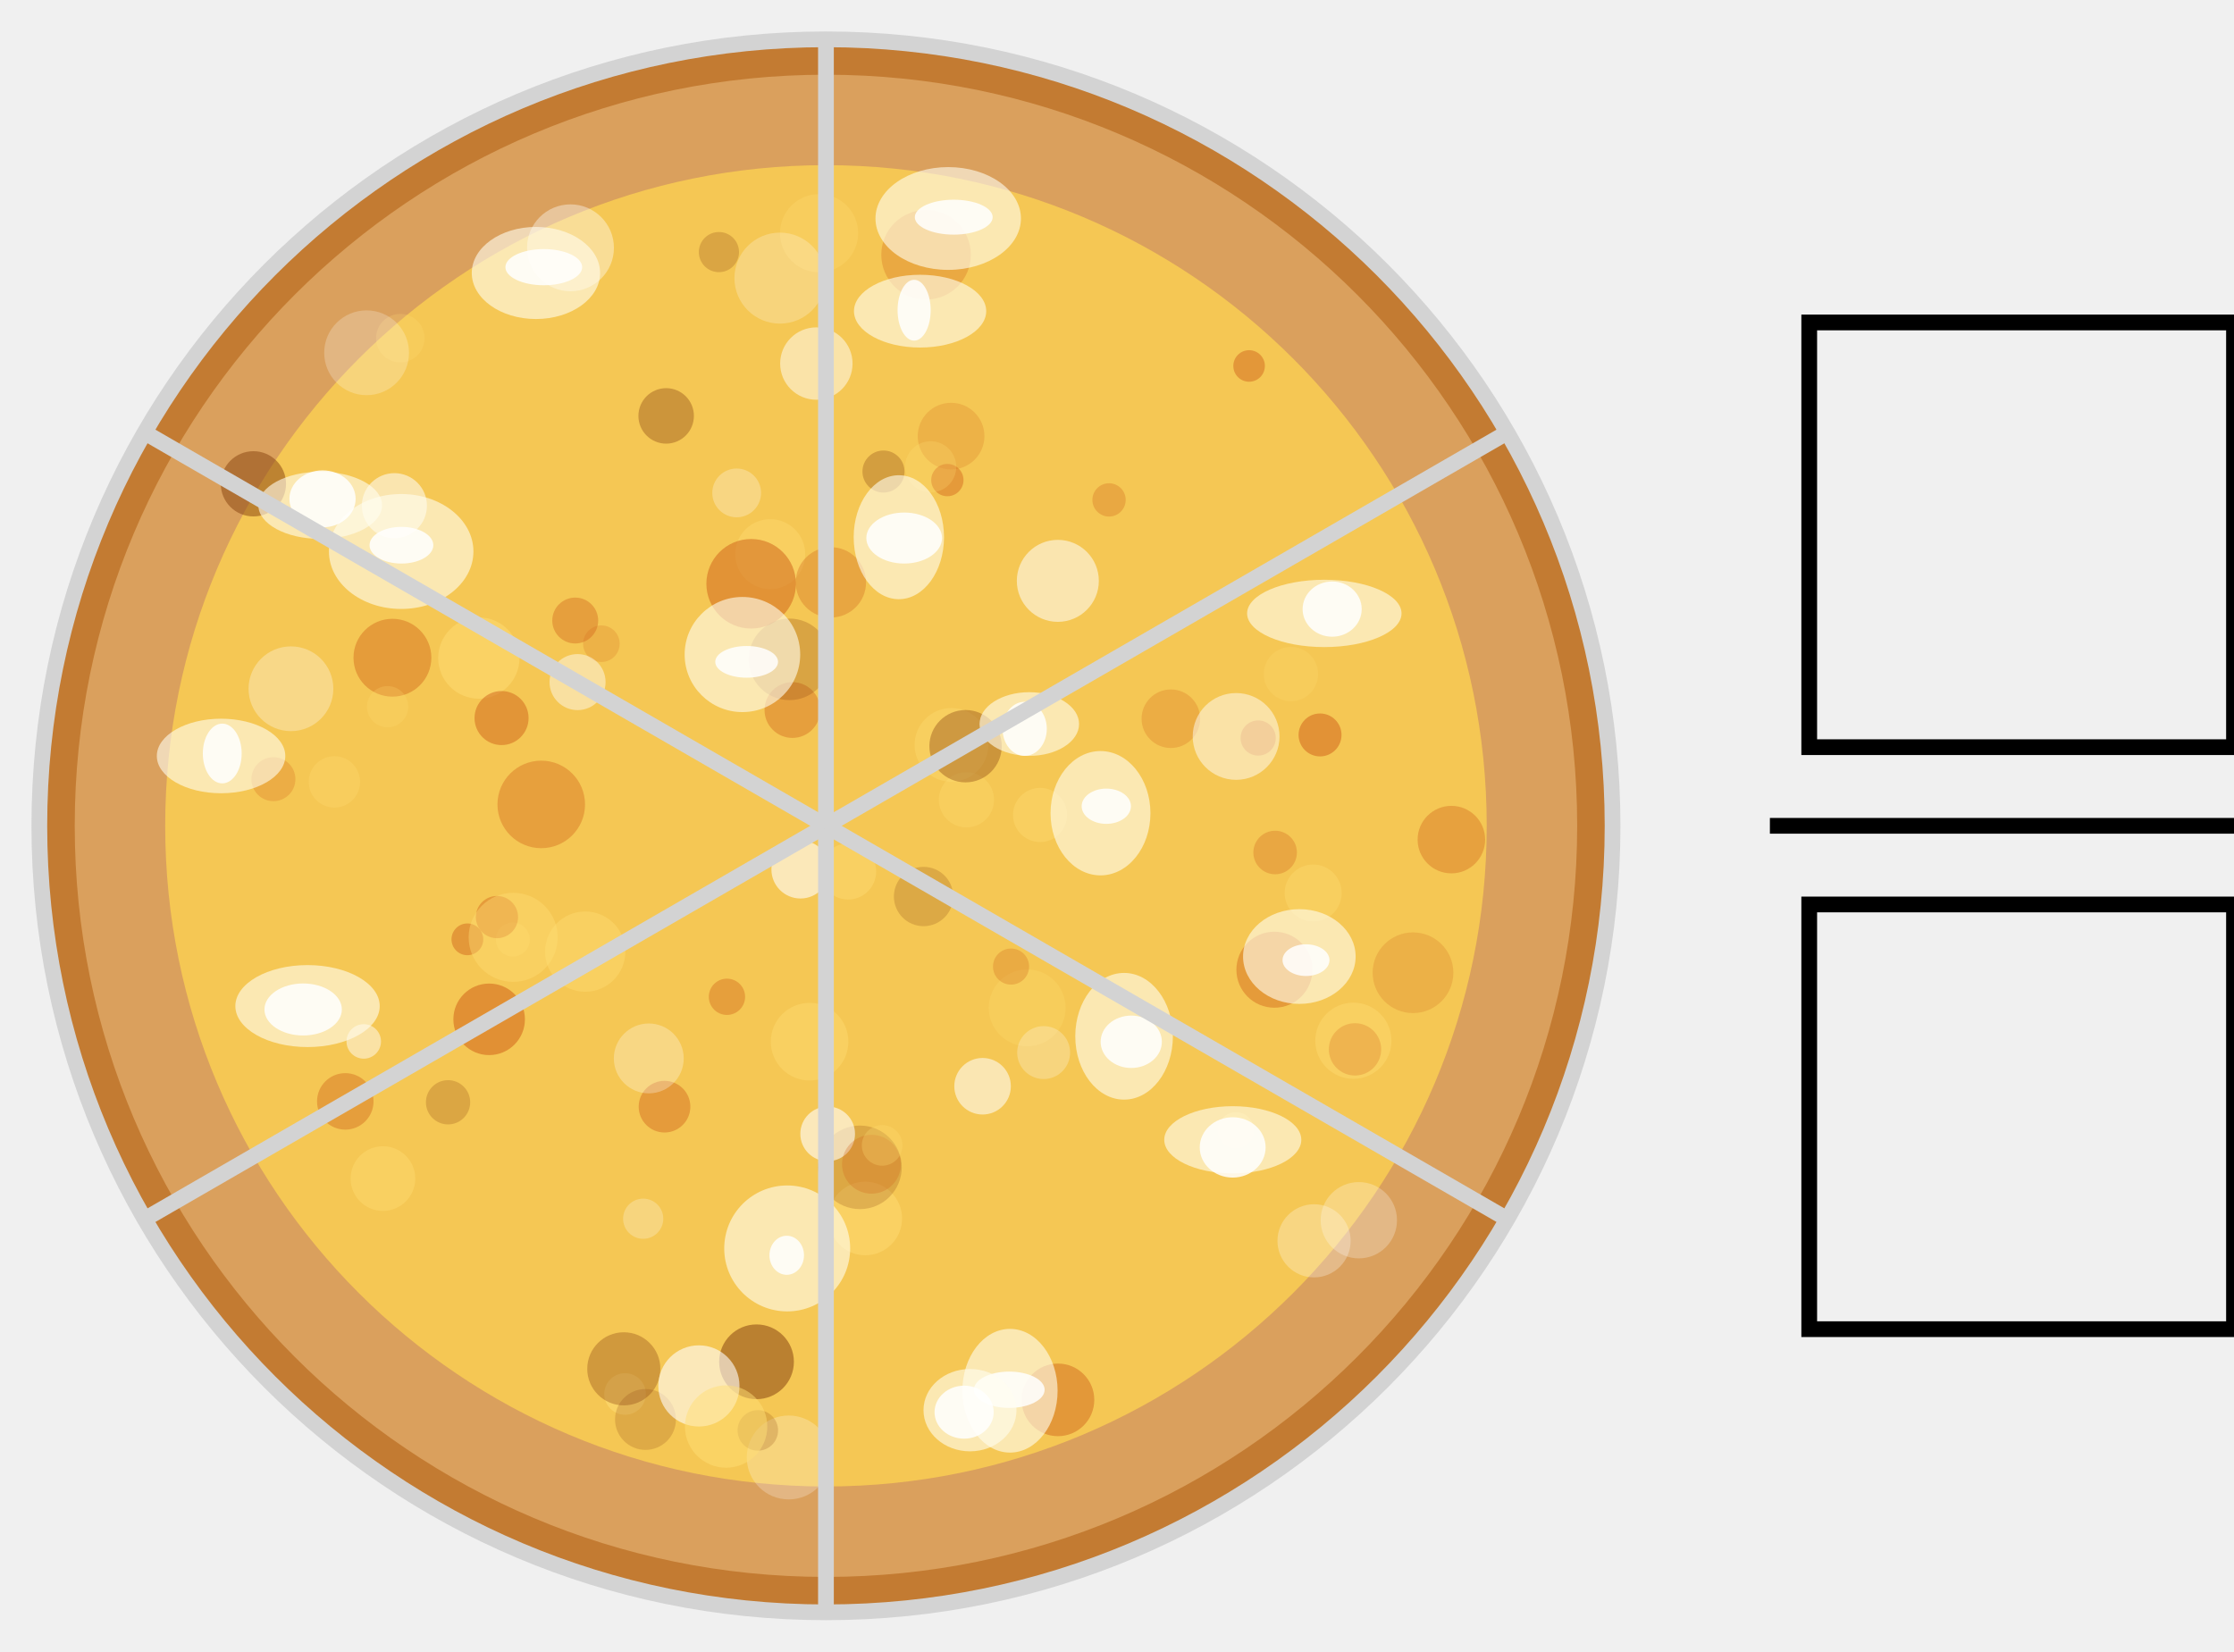
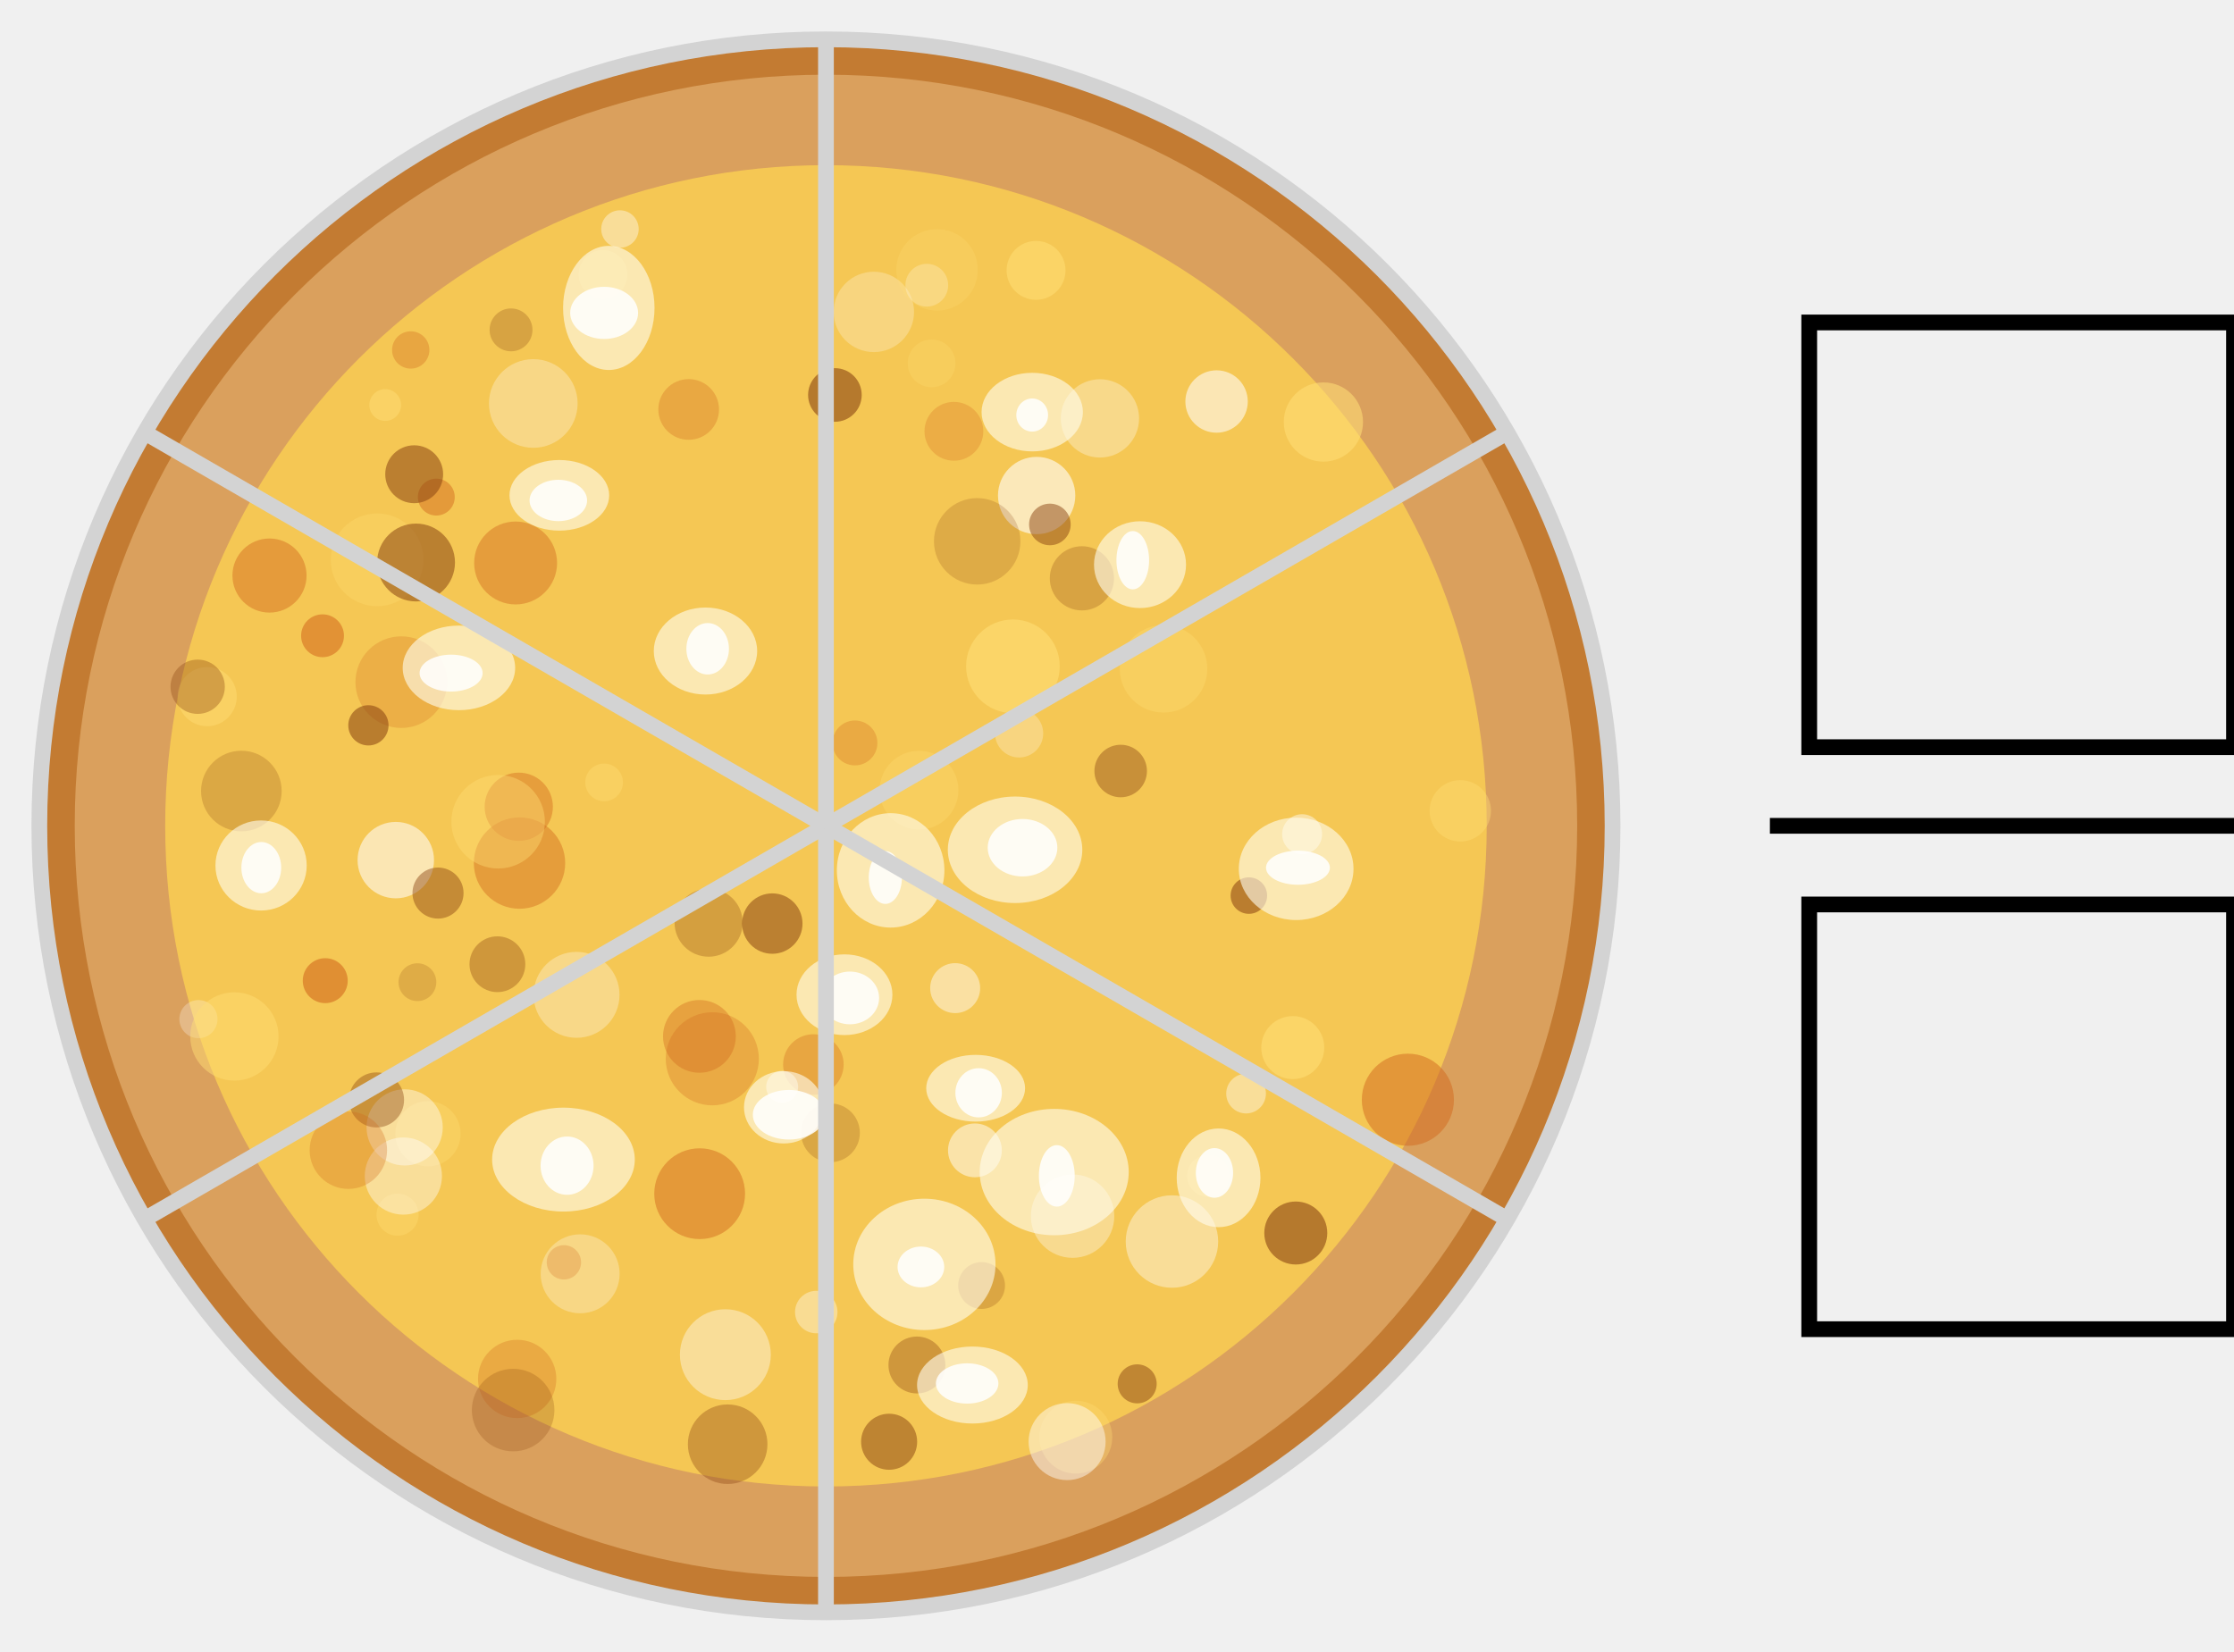
<svg xmlns="http://www.w3.org/2000/svg" xmlns:xlink="http://www.w3.org/1999/xlink" width="284.0" height="210" viewBox="0 0 284.0 210">
  <defs>
-     <clipPath id="clip-4496229200-4560656336">
+     <clipPath id="clip-4501734480-4566542032">
      <circle cx="105.0" cy="105.0" r="100" fill="none" />
    </clipPath>
  </defs>
  <g>
    <circle cx="105.0" cy="105.0" r="100" fill="#F5C754" />
-     <use xlink:href="#clip-4496229200-4560656336" />
-     <g clip-path="url(#clip-4496229200-4560656336)">
+     <use xlink:href="#clip-4501734480-4566542032" />
+     <g clip-path="url(#clip-4501734480-4566542032)">
      <circle cx="105.0" cy="105.0" r="92" stroke="#DAA05D" stroke-width="16" fill="none" />
      <circle cx="105.0" cy="105.0" r="98" stroke="#C37B32" stroke-width="5" fill="none" />
-       <circle cx="46.243" cy="132.415" r="2.193" fill="#FFFFFF" fill-opacity="0.475" />
-       <circle cx="79.462" cy="177.24" r="2.641" fill="#FFDE75" fill-opacity="0.538" />
-       <circle cx="102.919" cy="132.446" r="4.932" fill="#FFDE75" fill-opacity="0.398" />
-       <circle cx="159.949" cy="93.836" r="2.236" fill="#D2691E" fill-opacity="0.394" />
-       <circle cx="148.847" cy="91.383" r="3.722" fill="#D2691E" fill-opacity="0.285" />
-       <circle cx="42.512" cy="99.416" r="3.263" fill="#FFDE75" fill-opacity="0.305" />
-       <circle cx="34.759" cy="99.071" r="2.794" fill="#D2691E" fill-opacity="0.281" />
-       <circle cx="84.478" cy="140.71" r="3.284" fill="#D2691E" fill-opacity="0.467" />
-       <circle cx="65.199" cy="119.463" r="2.162" fill="#FFDE75" fill-opacity="0.265" />
-       <circle cx="84.686" cy="52.88" r="3.527" fill="#8B4513" fill-opacity="0.386" />
-       <circle cx="134.496" cy="177.989" r="4.616" fill="#D2691E" fill-opacity="0.498" />
-       <circle cx="49.887" cy="83.628" r="4.949" fill="#D2691E" fill-opacity="0.458" />
-       <circle cx="68.807" cy="102.279" r="5.566" fill="#D2691E" fill-opacity="0.414" />
-       <circle cx="109.997" cy="154.924" r="4.678" fill="#FFDE75" fill-opacity="0.47" />
-       <circle cx="36.987" cy="87.573" r="5.388" fill="#FFFFFF" fill-opacity="0.307" />
-       <circle cx="120.435" cy="61.042" r="2.053" fill="#D2691E" fill-opacity="0.471" />
-       <circle cx="120.907" cy="55.452" r="4.238" fill="#D2691E" fill-opacity="0.226" />
-       <circle cx="97.914" cy="70.462" r="4.449" fill="#FFDE75" fill-opacity="0.379" />
-       <circle cx="96.174" cy="173.148" r="4.751" fill="#8B4513" fill-opacity="0.543" />
-       <circle cx="101.762" cy="110.547" r="3.694" fill="#FFFFFF" fill-opacity="0.591" />
-       <circle cx="134.478" cy="73.854" r="5.213" fill="#FFFFFF" fill-opacity="0.529" />
-       <circle cx="81.767" cy="154.957" r="2.554" fill="#FFFFFF" fill-opacity="0.248" />
-       <circle cx="172.048" cy="132.326" r="4.841" fill="#FFDE75" fill-opacity="0.392" />
-       <circle cx="73.127" cy="78.899" r="2.919" fill="#D2691E" fill-opacity="0.417" />
-       <circle cx="32.214" cy="61.515" r="4.147" fill="#8B4513" fill-opacity="0.522" />
-       <circle cx="105.627" cy="74.046" r="4.471" fill="#D2691E" fill-opacity="0.349" />
-       <circle cx="130.579" cy="128.144" r="4.886" fill="#FFDE75" fill-opacity="0.229" />
-       <circle cx="100.266" cy="185.312" r="5.332" fill="#FFFFFF" fill-opacity="0.235" />
-       <circle cx="76.451" cy="81.845" r="2.325" fill="#D2691E" fill-opacity="0.225" />
-       <circle cx="63.175" cy="116.603" r="2.684" fill="#D2691E" fill-opacity="0.453" />
-       <circle cx="128.53" cy="122.897" r="2.294" fill="#D2691E" fill-opacity="0.297" />
-       <circle cx="109.323" cy="148.423" r="5.312" fill="#8B4513" fill-opacity="0.238" />
-       <circle cx="82.059" cy="180.478" r="3.871" fill="#8B4513" fill-opacity="0.215" />
-       <circle cx="172.743" cy="155.148" r="4.851" fill="#FFFFFF" fill-opacity="0.255" />
-       <circle cx="50.137" cy="64.298" r="4.139" fill="#FFFFFF" fill-opacity="0.534" />
-       <circle cx="117.408" cy="113.989" r="3.771" fill="#8B4513" fill-opacity="0.233" />
-       <circle cx="48.681" cy="149.853" r="4.11" fill="#FFDE75" fill-opacity="0.417" />
-       <circle cx="79.302" cy="174.042" r="4.648" fill="#8B4513" fill-opacity="0.345" />
-       <circle cx="104.127" cy="29.651" r="4.966" fill="#FFDE75" fill-opacity="0.295" />
-       <circle cx="72.523" cy="31.509" r="5.524" fill="#FFFFFF" fill-opacity="0.385" />
-       <circle cx="105.219" cy="144.167" r="3.476" fill="#FFFFFF" fill-opacity="0.594" />
-       <circle cx="99.152" cy="35.361" r="5.785" fill="#FFFFFF" fill-opacity="0.238" />
-       <circle cx="179.629" cy="123.681" r="5.13" fill="#D2691E" fill-opacity="0.232" />
-       <circle cx="167.813" cy="93.445" r="2.729" fill="#D2691E" fill-opacity="0.566" />
-       <circle cx="120.957" cy="94.712" r="4.687" fill="#FFDE75" fill-opacity="0.324" />
-       <circle cx="162.009" cy="123.298" r="4.831" fill="#D2691E" fill-opacity="0.475" />
-       <circle cx="117.726" cy="32.395" r="5.69" fill="#D2691E" fill-opacity="0.323" />
-       <circle cx="140.988" cy="63.561" r="2.117" fill="#D2691E" fill-opacity="0.326" />
-       <circle cx="166.938" cy="113.548" r="3.623" fill="#FFDE75" fill-opacity="0.342" />
-       <circle cx="95.492" cy="74.224" r="5.692" fill="#D2691E" fill-opacity="0.554" />
-       <circle cx="118.313" cy="59.355" r="3.253" fill="#FFDE75" fill-opacity="0.23" />
-       <circle cx="132.224" cy="103.62" r="3.444" fill="#FFDE75" fill-opacity="0.363" />
-       <circle cx="158.794" cy="46.531" r="2.006" fill="#D2691E" fill-opacity="0.5" />
-       <circle cx="103.78" cy="46.225" r="4.602" fill="#FFFFFF" fill-opacity="0.494" />
-       <circle cx="93.65" cy="62.672" r="3.101" fill="#FFFFFF" fill-opacity="0.267" />
-       <circle cx="59.416" cy="119.433" r="2.019" fill="#D2691E" fill-opacity="0.498" />
-       <circle cx="82.477" cy="134.575" r="4.442" fill="#FFFFFF" fill-opacity="0.285" />
-       <circle cx="184.508" cy="106.754" r="4.292" fill="#D2691E" fill-opacity="0.398" />
-       <circle cx="107.821" cy="110.809" r="3.562" fill="#FFDE75" fill-opacity="0.419" />
-       <circle cx="43.895" cy="140.037" r="3.591" fill="#D2691E" fill-opacity="0.439" />
-       <circle cx="110.786" cy="148.03" r="3.741" fill="#D2691E" fill-opacity="0.3" />
-       <circle cx="157.124" cy="143.684" r="2.28" fill="#FFDE75" fill-opacity="0.472" />
-       <circle cx="164.113" cy="85.705" r="3.454" fill="#FFDE75" fill-opacity="0.228" />
-       <circle cx="50.89" cy="42.998" r="3.084" fill="#FFDE75" fill-opacity="0.224" />
-       <circle cx="112.314" cy="59.954" r="2.673" fill="#8B4513" fill-opacity="0.319" />
-       <circle cx="46.605" cy="44.854" r="5.391" fill="#FFFFFF" fill-opacity="0.227" />
-       <circle cx="49.275" cy="89.855" r="2.621" fill="#FFDE75" fill-opacity="0.218" />
-       <circle cx="60.874" cy="83.669" r="5.169" fill="#FFDE75" fill-opacity="0.478" />
-       <circle cx="96.339" cy="181.872" r="2.575" fill="#8B4513" fill-opacity="0.217" />
-       <circle cx="63.761" cy="91.299" r="3.436" fill="#D2691E" fill-opacity="0.532" />
-       <circle cx="88.847" cy="176.216" r="5.162" fill="#FFFFFF" fill-opacity="0.59" />
-       <circle cx="172.257" cy="133.422" r="3.326" fill="#D2691E" fill-opacity="0.264" />
-       <circle cx="73.423" cy="86.726" r="3.562" fill="#FFFFFF" fill-opacity="0.446" />
-       <circle cx="65.239" cy="119.18" r="5.661" fill="#FFDE75" fill-opacity="0.408" />
-       <circle cx="122.86" cy="101.691" r="3.509" fill="#FFDE75" fill-opacity="0.284" />
-       <circle cx="132.676" cy="133.832" r="3.364" fill="#FFFFFF" fill-opacity="0.249" />
-       <circle cx="167.051" cy="157.768" r="4.651" fill="#FFFFFF" fill-opacity="0.272" />
-       <circle cx="122.747" cy="94.875" r="4.6" fill="#8B4513" fill-opacity="0.383" />
-       <circle cx="100.737" cy="90.28" r="3.544" fill="#D2691E" fill-opacity="0.418" />
-       <circle cx="92.415" cy="126.74" r="2.307" fill="#D2691E" fill-opacity="0.427" />
-       <circle cx="162.103" cy="108.393" r="2.769" fill="#D2691E" fill-opacity="0.332" />
-       <circle cx="100.365" cy="83.834" r="5.184" fill="#8B4513" fill-opacity="0.266" />
-       <circle cx="56.96" cy="140.152" r="2.813" fill="#8B4513" fill-opacity="0.251" />
-       <circle cx="91.394" cy="32.052" r="2.553" fill="#8B4513" fill-opacity="0.256" />
-       <circle cx="74.397" cy="120.996" r="5.104" fill="#FFDE75" fill-opacity="0.396" />
-       <circle cx="157.143" cy="93.636" r="5.517" fill="#FFFFFF" fill-opacity="0.481" />
-       <circle cx="124.911" cy="138.112" r="3.595" fill="#FFFFFF" fill-opacity="0.548" />
-       <circle cx="92.308" cy="181.38" r="5.234" fill="#FFDE75" fill-opacity="0.494" />
-       <circle cx="62.183" cy="129.604" r="4.548" fill="#D2691E" fill-opacity="0.589" />
-       <circle cx="112.142" cy="145.636" r="2.581" fill="#FFDE75" fill-opacity="0.271" />
-       <ellipse cx="128.397" cy="176.828" rx="6.051" ry="7.865" fill="#FFFDF0" fill-opacity="0.6" />
-       <ellipse cx="128.303" cy="176.704" rx="4.497" ry="2.311" fill="#FFFFFF" fill-opacity="0.85" />
-       <ellipse cx="130.852" cy="92.058" rx="6.326" ry="4.049" fill="#FFFDF0" fill-opacity="0.6" />
-       <ellipse cx="130.261" cy="92.668" rx="2.815" ry="3.437" fill="#FFFFFF" fill-opacity="0.85" />
-       <ellipse cx="28.103" cy="96.12" rx="8.166" ry="4.74" fill="#FFFDF0" fill-opacity="0.6" />
-       <ellipse cx="28.254" cy="95.805" rx="2.47" ry="3.8" fill="#FFFFFF" fill-opacity="0.85" />
-       <ellipse cx="142.9" cy="131.759" rx="6.204" ry="8.055" fill="#FFFDF0" fill-opacity="0.6" />
-       <ellipse cx="143.812" cy="132.46" rx="3.892" ry="3.332" fill="#FFFFFF" fill-opacity="0.85" />
-       <ellipse cx="68.131" cy="34.708" rx="8.157" ry="5.855" fill="#FFFDF0" fill-opacity="0.6" />
-       <ellipse cx="69.128" cy="33.97" rx="4.878" ry="2.3" fill="#FFFFFF" fill-opacity="0.85" />
-       <ellipse cx="156.718" cy="144.922" rx="8.712" ry="4.273" fill="#FFFDF0" fill-opacity="0.6" />
-       <ellipse cx="156.705" cy="145.891" rx="4.188" ry="3.836" fill="#FFFFFF" fill-opacity="0.85" />
-       <ellipse cx="51.001" cy="70.119" rx="9.185" ry="7.307" fill="#FFFDF0" fill-opacity="0.6" />
-       <ellipse cx="51.032" cy="69.322" rx="4.054" ry="2.332" fill="#FFFFFF" fill-opacity="0.85" />
-       <ellipse cx="100.074" cy="158.734" rx="8.005" ry="8.007" fill="#FFFDF0" fill-opacity="0.6" />
-       <ellipse cx="100.013" cy="159.605" rx="2.197" ry="2.485" fill="#FFFFFF" fill-opacity="0.85" />
-       <ellipse cx="116.968" cy="39.562" rx="8.406" ry="4.627" fill="#FFFDF0" fill-opacity="0.6" />
-       <ellipse cx="116.21" cy="39.443" rx="2.104" ry="3.868" fill="#FFFFFF" fill-opacity="0.85" />
-       <ellipse cx="165.181" cy="121.62" rx="7.155" ry="6.023" fill="#FFFDF0" fill-opacity="0.6" />
-       <ellipse cx="166.027" cy="122.08" rx="2.985" ry="2.016" fill="#FFFFFF" fill-opacity="0.85" />
-       <ellipse cx="120.542" cy="27.78" rx="9.246" ry="6.535" fill="#FFFDF0" fill-opacity="0.6" />
-       <ellipse cx="121.245" cy="27.612" rx="4.948" ry="2.22" fill="#FFFFFF" fill-opacity="0.85" />
-       <ellipse cx="139.902" cy="103.397" rx="6.349" ry="7.904" fill="#FFFDF0" fill-opacity="0.6" />
-       <ellipse cx="140.641" cy="102.51" rx="3.132" ry="2.242" fill="#FFFFFF" fill-opacity="0.85" />
-       <ellipse cx="168.356" cy="77.994" rx="9.816" ry="4.28" fill="#FFFDF0" fill-opacity="0.6" />
-       <ellipse cx="169.352" cy="77.445" rx="3.756" ry="3.512" fill="#FFFFFF" fill-opacity="0.85" />
-       <ellipse cx="123.311" cy="179.299" rx="5.91" ry="5.234" fill="#FFFDF0" fill-opacity="0.6" />
-       <ellipse cx="122.564" cy="179.552" rx="3.76" ry="3.37" fill="#FFFFFF" fill-opacity="0.85" />
-       <ellipse cx="114.267" cy="68.305" rx="5.742" ry="7.881" fill="#FFFDF0" fill-opacity="0.6" />
-       <ellipse cx="114.945" cy="68.41" rx="4.812" ry="3.243" fill="#FFFFFF" fill-opacity="0.85" />
-       <ellipse cx="39.096" cy="127.919" rx="9.177" ry="5.212" fill="#FFFDF0" fill-opacity="0.6" />
-       <ellipse cx="38.538" cy="128.351" rx="4.921" ry="3.307" fill="#FFFFFF" fill-opacity="0.85" />
-       <ellipse cx="94.381" cy="83.221" rx="7.345" ry="7.319" fill="#FFFDF0" fill-opacity="0.6" />
-       <ellipse cx="94.918" cy="84.152" rx="3.99" ry="2.016" fill="#FFFFFF" fill-opacity="0.85" />
-       <ellipse cx="40.706" cy="64.25" rx="7.862" ry="4.269" fill="#FFFDF0" fill-opacity="0.6" />
-       <ellipse cx="41.001" cy="63.428" rx="4.21" ry="3.621" fill="#FFFFFF" fill-opacity="0.85" />
+       <circle cx="88.914" cy="131.771" r="4.626" fill="#D2691E" fill-opacity="0.379" />
+       <circle cx="144.565" cy="175.952" r="2.48" fill="#8B4513" fill-opacity="0.498" />
+       <circle cx="164.345" cy="133.197" r="4.005" fill="#FFDE75" fill-opacity="0.581" />
+       <circle cx="147.917" cy="85.035" r="5.564" fill="#FFDE75" fill-opacity="0.338" />
+       <circle cx="185.645" cy="103.093" r="3.899" fill="#FFDE75" fill-opacity="0.402" />
+       <circle cx="131.784" cy="63.004" r="4.915" fill="#FFFFFF" fill-opacity="0.589" />
+       <circle cx="67.795" cy="51.3" r="5.635" fill="#FFFFFF" fill-opacity="0.295" />
+       <circle cx="51.013" cy="86.732" r="5.825" fill="#D2691E" fill-opacity="0.251" />
+       <circle cx="124.225" cy="68.828" r="5.496" fill="#8B4513" fill-opacity="0.214" />
+       <circle cx="78.813" cy="29.12" r="2.38" fill="#FFFFFF" fill-opacity="0.401" />
+       <circle cx="165.533" cy="106.064" r="2.54" fill="#FFFFFF" fill-opacity="0.453" />
+       <circle cx="116.83" cy="100.468" r="5.009" fill="#FFDE75" fill-opacity="0.302" />
+       <circle cx="136.768" cy="182.731" r="4.631" fill="#FFDE75" fill-opacity="0.345" />
+       <circle cx="87.55" cy="52.06" r="3.857" fill="#D2691E" fill-opacity="0.335" />
+       <circle cx="111.089" cy="39.657" r="5.111" fill="#FFFFFF" fill-opacity="0.251" />
+       <circle cx="41.003" cy="80.835" r="2.724" fill="#D2691E" fill-opacity="0.558" />
+       <circle cx="50.315" cy="109.362" r="4.858" fill="#FFFFFF" fill-opacity="0.555" />
+       <circle cx="98.18" cy="117.43" r="3.84" fill="#8B4513" fill-opacity="0.541" />
+       <circle cx="66.043" cy="109.737" r="5.808" fill="#D2691E" fill-opacity="0.448" />
+       <circle cx="65.746" cy="175.326" r="4.978" fill="#D2691E" fill-opacity="0.307" />
+       <circle cx="164.728" cy="156.773" r="4.004" fill="#8B4513" fill-opacity="0.599" />
+       <circle cx="55.467" cy="63.205" r="2.344" fill="#D2691E" fill-opacity="0.478" />
+       <circle cx="92.212" cy="172.243" r="5.777" fill="#FFFFFF" fill-opacity="0.4" />
+       <circle cx="73.295" cy="126.49" r="5.463" fill="#FFFFFF" fill-opacity="0.303" />
+       <circle cx="137.538" cy="73.532" r="4.08" fill="#8B4513" fill-opacity="0.281" />
+       <circle cx="25.225" cy="129.579" r="2.423" fill="#FFFFFF" fill-opacity="0.26" />
+       <circle cx="158.409" cy="139.046" r="2.524" fill="#FFFFFF" fill-opacity="0.406" />
+       <circle cx="148.986" cy="157.857" r="5.877" fill="#FFFFFF" fill-opacity="0.4" />
+       <circle cx="119.125" cy="34.313" r="5.178" fill="#FFDE75" fill-opacity="0.239" />
+       <circle cx="178.978" cy="139.828" r="5.856" fill="#D2691E" fill-opacity="0.505" />
+       <circle cx="117.82" cy="36.263" r="2.718" fill="#FFFFFF" fill-opacity="0.228" />
+       <circle cx="116.564" cy="173.554" r="3.617" fill="#8B4513" fill-opacity="0.367" />
+       <circle cx="106.138" cy="50.218" r="3.409" fill="#8B4513" fill-opacity="0.594" />
+       <circle cx="90.084" cy="117.311" r="4.331" fill="#8B4513" fill-opacity="0.308" />
+       <circle cx="135.657" cy="183.297" r="4.895" fill="#FFFFFF" fill-opacity="0.46" />
+       <circle cx="123.938" cy="146.265" r="3.421" fill="#FFFFFF" fill-opacity="0.498" />
+       <circle cx="73.752" cy="161.961" r="5.019" fill="#FFFFFF" fill-opacity="0.288" />
+       <circle cx="76.66" cy="34.9" r="3.104" fill="#FFDE75" fill-opacity="0.346" />
+       <circle cx="92.504" cy="183.628" r="5.057" fill="#8B4513" fill-opacity="0.36" />
+       <circle cx="113.031" cy="183.313" r="3.563" fill="#8B4513" fill-opacity="0.514" />
+       <circle cx="76.798" cy="99.48" r="2.395" fill="#FFDE75" fill-opacity="0.408" />
+       <circle cx="47.939" cy="71.18" r="5.897" fill="#FFDE75" fill-opacity="0.283" />
+       <circle cx="124.787" cy="163.45" r="2.975" fill="#8B4513" fill-opacity="0.251" />
+       <circle cx="129.556" cy="93.25" r="3.062" fill="#FFFFFF" fill-opacity="0.259" />
+       <circle cx="105.572" cy="144.035" r="3.735" fill="#8B4513" fill-opacity="0.243" />
+       <circle cx="103.768" cy="166.824" r="2.699" fill="#FFFFFF" fill-opacity="0.368" />
+       <circle cx="158.764" cy="113.872" r="2.32" fill="#8B4513" fill-opacity="0.559" />
+       <circle cx="34.26" cy="73.179" r="4.711" fill="#D2691E" fill-opacity="0.466" />
+       <circle cx="65.949" cy="102.575" r="4.339" fill="#D2691E" fill-opacity="0.437" />
+       <circle cx="131.709" cy="34.378" r="3.743" fill="#FFDE75" fill-opacity="0.557" />
+       <circle cx="52.89" cy="71.521" r="4.95" fill="#8B4513" fill-opacity="0.544" />
+       <circle cx="108.685" cy="94.463" r="2.852" fill="#D2691E" fill-opacity="0.315" />
+       <circle cx="64.966" cy="41.943" r="2.724" fill="#8B4513" fill-opacity="0.279" />
+       <circle cx="133.467" cy="66.682" r="2.645" fill="#8B4513" fill-opacity="0.498" />
+       <circle cx="52.216" cy="44.497" r="2.371" fill="#D2691E" fill-opacity="0.348" />
+       <circle cx="29.796" cy="131.779" r="5.614" fill="#FFDE75" fill-opacity="0.481" />
+       <circle cx="53.063" cy="124.88" r="2.403" fill="#8B4513" fill-opacity="0.205" />
+       <circle cx="128.769" cy="84.72" r="5.954" fill="#FFDE75" fill-opacity="0.589" />
+       <circle cx="52.654" cy="60.298" r="3.68" fill="#8B4513" fill-opacity="0.552" />
+       <circle cx="142.469" cy="98.032" r="3.339" fill="#8B4513" fill-opacity="0.42" />
+       <circle cx="154.659" cy="51.051" r="3.967" fill="#FFFFFF" fill-opacity="0.562" />
+       <circle cx="103.402" cy="135.348" r="3.848" fill="#D2691E" fill-opacity="0.345" />
+       <circle cx="118.429" cy="46.201" r="3.033" fill="#FFDE75" fill-opacity="0.248" />
+       <circle cx="65.233" cy="179.287" r="5.248" fill="#8B4513" fill-opacity="0.247" />
+       <circle cx="153.589" cy="149.502" r="2.672" fill="#FFDE75" fill-opacity="0.377" />
+       <circle cx="54.405" cy="144.151" r="4.149" fill="#FFDE75" fill-opacity="0.335" />
+       <circle cx="51.443" cy="143.346" r="4.843" fill="#FFFFFF" fill-opacity="0.411" />
+       <circle cx="63.233" cy="122.598" r="3.547" fill="#8B4513" fill-opacity="0.366" />
+       <circle cx="65.548" cy="71.581" r="5.272" fill="#D2691E" fill-opacity="0.436" />
+       <circle cx="26.338" cy="88.575" r="3.759" fill="#FFDE75" fill-opacity="0.469" />
+       <circle cx="50.539" cy="154.439" r="2.675" fill="#FFDE75" fill-opacity="0.364" />
+       <circle cx="90.552" cy="134.622" r="5.918" fill="#D2691E" fill-opacity="0.303" />
+       <circle cx="88.945" cy="151.775" r="5.772" fill="#D2691E" fill-opacity="0.482" />
+       <circle cx="121.266" cy="54.838" r="3.739" fill="#D2691E" fill-opacity="0.271" />
+       <circle cx="47.868" cy="139.851" r="3.5" fill="#8B4513" fill-opacity="0.4" />
+       <circle cx="63.326" cy="104.482" r="5.944" fill="#FFDE75" fill-opacity="0.401" />
+       <circle cx="99.432" cy="138.19" r="2.03" fill="#FFFFFF" fill-opacity="0.43" />
+       <circle cx="51.278" cy="149.531" r="4.907" fill="#FFFFFF" fill-opacity="0.406" />
+       <circle cx="55.683" cy="113.551" r="3.246" fill="#8B4513" fill-opacity="0.457" />
+       <circle cx="48.97" cy="51.497" r="2.018" fill="#FFDE75" fill-opacity="0.507" />
+       <circle cx="46.834" cy="92.224" r="2.559" fill="#8B4513" fill-opacity="0.569" />
+       <circle cx="139.831" cy="53.198" r="4.977" fill="#FFFFFF" fill-opacity="0.315" />
+       <circle cx="136.352" cy="154.629" r="5.301" fill="#FFFFFF" fill-opacity="0.347" />
+       <circle cx="168.239" cy="53.659" r="5.037" fill="#FFDE75" fill-opacity="0.574" />
+       <circle cx="41.348" cy="124.688" r="2.857" fill="#D2691E" fill-opacity="0.592" />
+       <circle cx="44.287" cy="146.245" r="4.921" fill="#D2691E" fill-opacity="0.298" />
+       <circle cx="30.684" cy="100.576" r="5.123" fill="#8B4513" fill-opacity="0.246" />
+       <circle cx="71.687" cy="160.502" r="2.18" fill="#D2691E" fill-opacity="0.251" />
+       <circle cx="25.131" cy="87.319" r="3.451" fill="#8B4513" fill-opacity="0.352" />
+       <circle cx="121.426" cy="125.637" r="3.177" fill="#FFFFFF" fill-opacity="0.455" />
+       <ellipse cx="124.031" cy="138.366" rx="6.284" ry="4.243" fill="#FFFDF0" fill-opacity="0.6" />
+       <ellipse cx="124.409" cy="138.945" rx="2.955" ry="3.128" fill="#FFFFFF" fill-opacity="0.85" />
+       <ellipse cx="33.19" cy="110.044" rx="5.801" ry="5.727" fill="#FFFDF0" fill-opacity="0.6" />
+       <ellipse cx="33.216" cy="110.317" rx="2.53" ry="3.258" fill="#FFFFFF" fill-opacity="0.85" />
+       <ellipse cx="71.63" cy="147.439" rx="9.068" ry="6.606" fill="#FFFDF0" fill-opacity="0.6" />
+       <ellipse cx="72.089" cy="148.21" rx="3.369" ry="3.707" fill="#FFFFFF" fill-opacity="0.85" />
+       <ellipse cx="164.776" cy="110.471" rx="7.29" ry="6.511" fill="#FFFDF0" fill-opacity="0.6" />
+       <ellipse cx="165.003" cy="110.326" rx="4.061" ry="2.169" fill="#FFFFFF" fill-opacity="0.85" />
+       <ellipse cx="123.62" cy="176.102" rx="7.037" ry="4.895" fill="#FFFDF0" fill-opacity="0.6" />
+       <ellipse cx="122.95" cy="175.902" rx="3.974" ry="2.562" fill="#FFFFFF" fill-opacity="0.85" />
+       <ellipse cx="107.354" cy="126.475" rx="6.095" ry="5.132" fill="#FFFDF0" fill-opacity="0.6" />
+       <ellipse cx="108.044" cy="126.885" rx="3.714" ry="3.352" fill="#FFFFFF" fill-opacity="0.85" />
+       <ellipse cx="154.913" cy="149.757" rx="5.322" ry="6.275" fill="#FFFDF0" fill-opacity="0.6" />
+       <ellipse cx="154.391" cy="149.132" rx="2.372" ry="3.158" fill="#FFFFFF" fill-opacity="0.85" />
+       <ellipse cx="71.107" cy="62.978" rx="6.337" ry="4.489" fill="#FFFDF0" fill-opacity="0.6" />
+       <ellipse cx="70.978" cy="63.631" rx="3.658" ry="2.629" fill="#FFFFFF" fill-opacity="0.85" />
+       <ellipse cx="144.927" cy="71.796" rx="5.85" ry="5.519" fill="#FFFDF0" fill-opacity="0.6" />
+       <ellipse cx="144.006" cy="71.229" rx="2.077" ry="3.709" fill="#FFFFFF" fill-opacity="0.85" />
+       <ellipse cx="129.041" cy="108.049" rx="8.548" ry="6.771" fill="#FFFDF0" fill-opacity="0.6" />
+       <ellipse cx="129.991" cy="107.784" rx="4.427" ry="3.653" fill="#FFFFFF" fill-opacity="0.85" />
+       <ellipse cx="131.225" cy="52.398" rx="6.441" ry="4.996" fill="#FFFDF0" fill-opacity="0.6" />
+       <ellipse cx="131.219" cy="52.772" rx="2.02" ry="2.105" fill="#FFFFFF" fill-opacity="0.85" />
+       <ellipse cx="89.684" cy="82.777" rx="6.571" ry="5.531" fill="#FFFDF0" fill-opacity="0.6" />
+       <ellipse cx="89.963" cy="82.49" rx="2.706" ry="3.271" fill="#FFFFFF" fill-opacity="0.85" />
+       <ellipse cx="77.395" cy="39.152" rx="5.813" ry="7.89" fill="#FFFDF0" fill-opacity="0.6" />
+       <ellipse cx="76.802" cy="39.784" rx="4.317" ry="3.317" fill="#FFFFFF" fill-opacity="0.85" />
+       <ellipse cx="113.222" cy="110.665" rx="6.836" ry="7.273" fill="#FFFDF0" fill-opacity="0.6" />
+       <ellipse cx="112.55" cy="111.57" rx="2.109" ry="3.36" fill="#FFFFFF" fill-opacity="0.85" />
+       <ellipse cx="99.627" cy="140.791" rx="5.046" ry="4.599" fill="#FFFDF0" fill-opacity="0.6" />
+       <ellipse cx="100.29" cy="141.737" rx="4.587" ry="3.153" fill="#FFFFFF" fill-opacity="0.85" />
+       <ellipse cx="134.018" cy="149.025" rx="9.473" ry="8.032" fill="#FFFDF0" fill-opacity="0.6" />
+       <ellipse cx="134.348" cy="149.509" rx="2.277" ry="3.909" fill="#FFFFFF" fill-opacity="0.85" />
+       <ellipse cx="58.342" cy="84.918" rx="7.148" ry="5.379" fill="#FFFDF0" fill-opacity="0.6" />
+       <ellipse cx="57.348" cy="85.584" rx="4.007" ry="2.347" fill="#FFFFFF" fill-opacity="0.85" />
+       <ellipse cx="117.513" cy="160.761" rx="9.041" ry="8.351" fill="#FFFDF0" fill-opacity="0.6" />
+       <ellipse cx="117.071" cy="161.089" rx="2.967" ry="2.594" fill="#FFFFFF" fill-opacity="0.85" />
    </g>
    <path d="M105.0,105.0 L105.0,5.0" stroke="lightgray" stroke-width="2" />
    <path d="M105.0,105.0 L191.603,55" stroke="lightgray" stroke-width="2" />
    <path d="M105.0,105.0 L191.603,155.0" stroke="lightgray" stroke-width="2" />
    <path d="M105.0,105.0 L105.0,205.0" stroke="lightgray" stroke-width="2" />
    <path d="M105.0,105.0 L18.397,155.0" stroke="lightgray" stroke-width="2" />
    <path d="M105.0,105.0 L18.397,55" stroke="lightgray" stroke-width="2" />
    <circle cx="105.0" cy="105.0" r="100" fill="none" stroke="lightgray" stroke-width="2" />
    <rect x="230.0" y="41.0" width="54.0" height="54.0" fill="none" stroke="black" stroke-width="2" />
    <rect x="230.0" y="115.0" width="54.0" height="54.0" fill="none" stroke="black" stroke-width="2" />
    <path d="M225.0,105.0 L289.0,105.0" stroke="black" stroke-width="2" />
  </g>
</svg>
